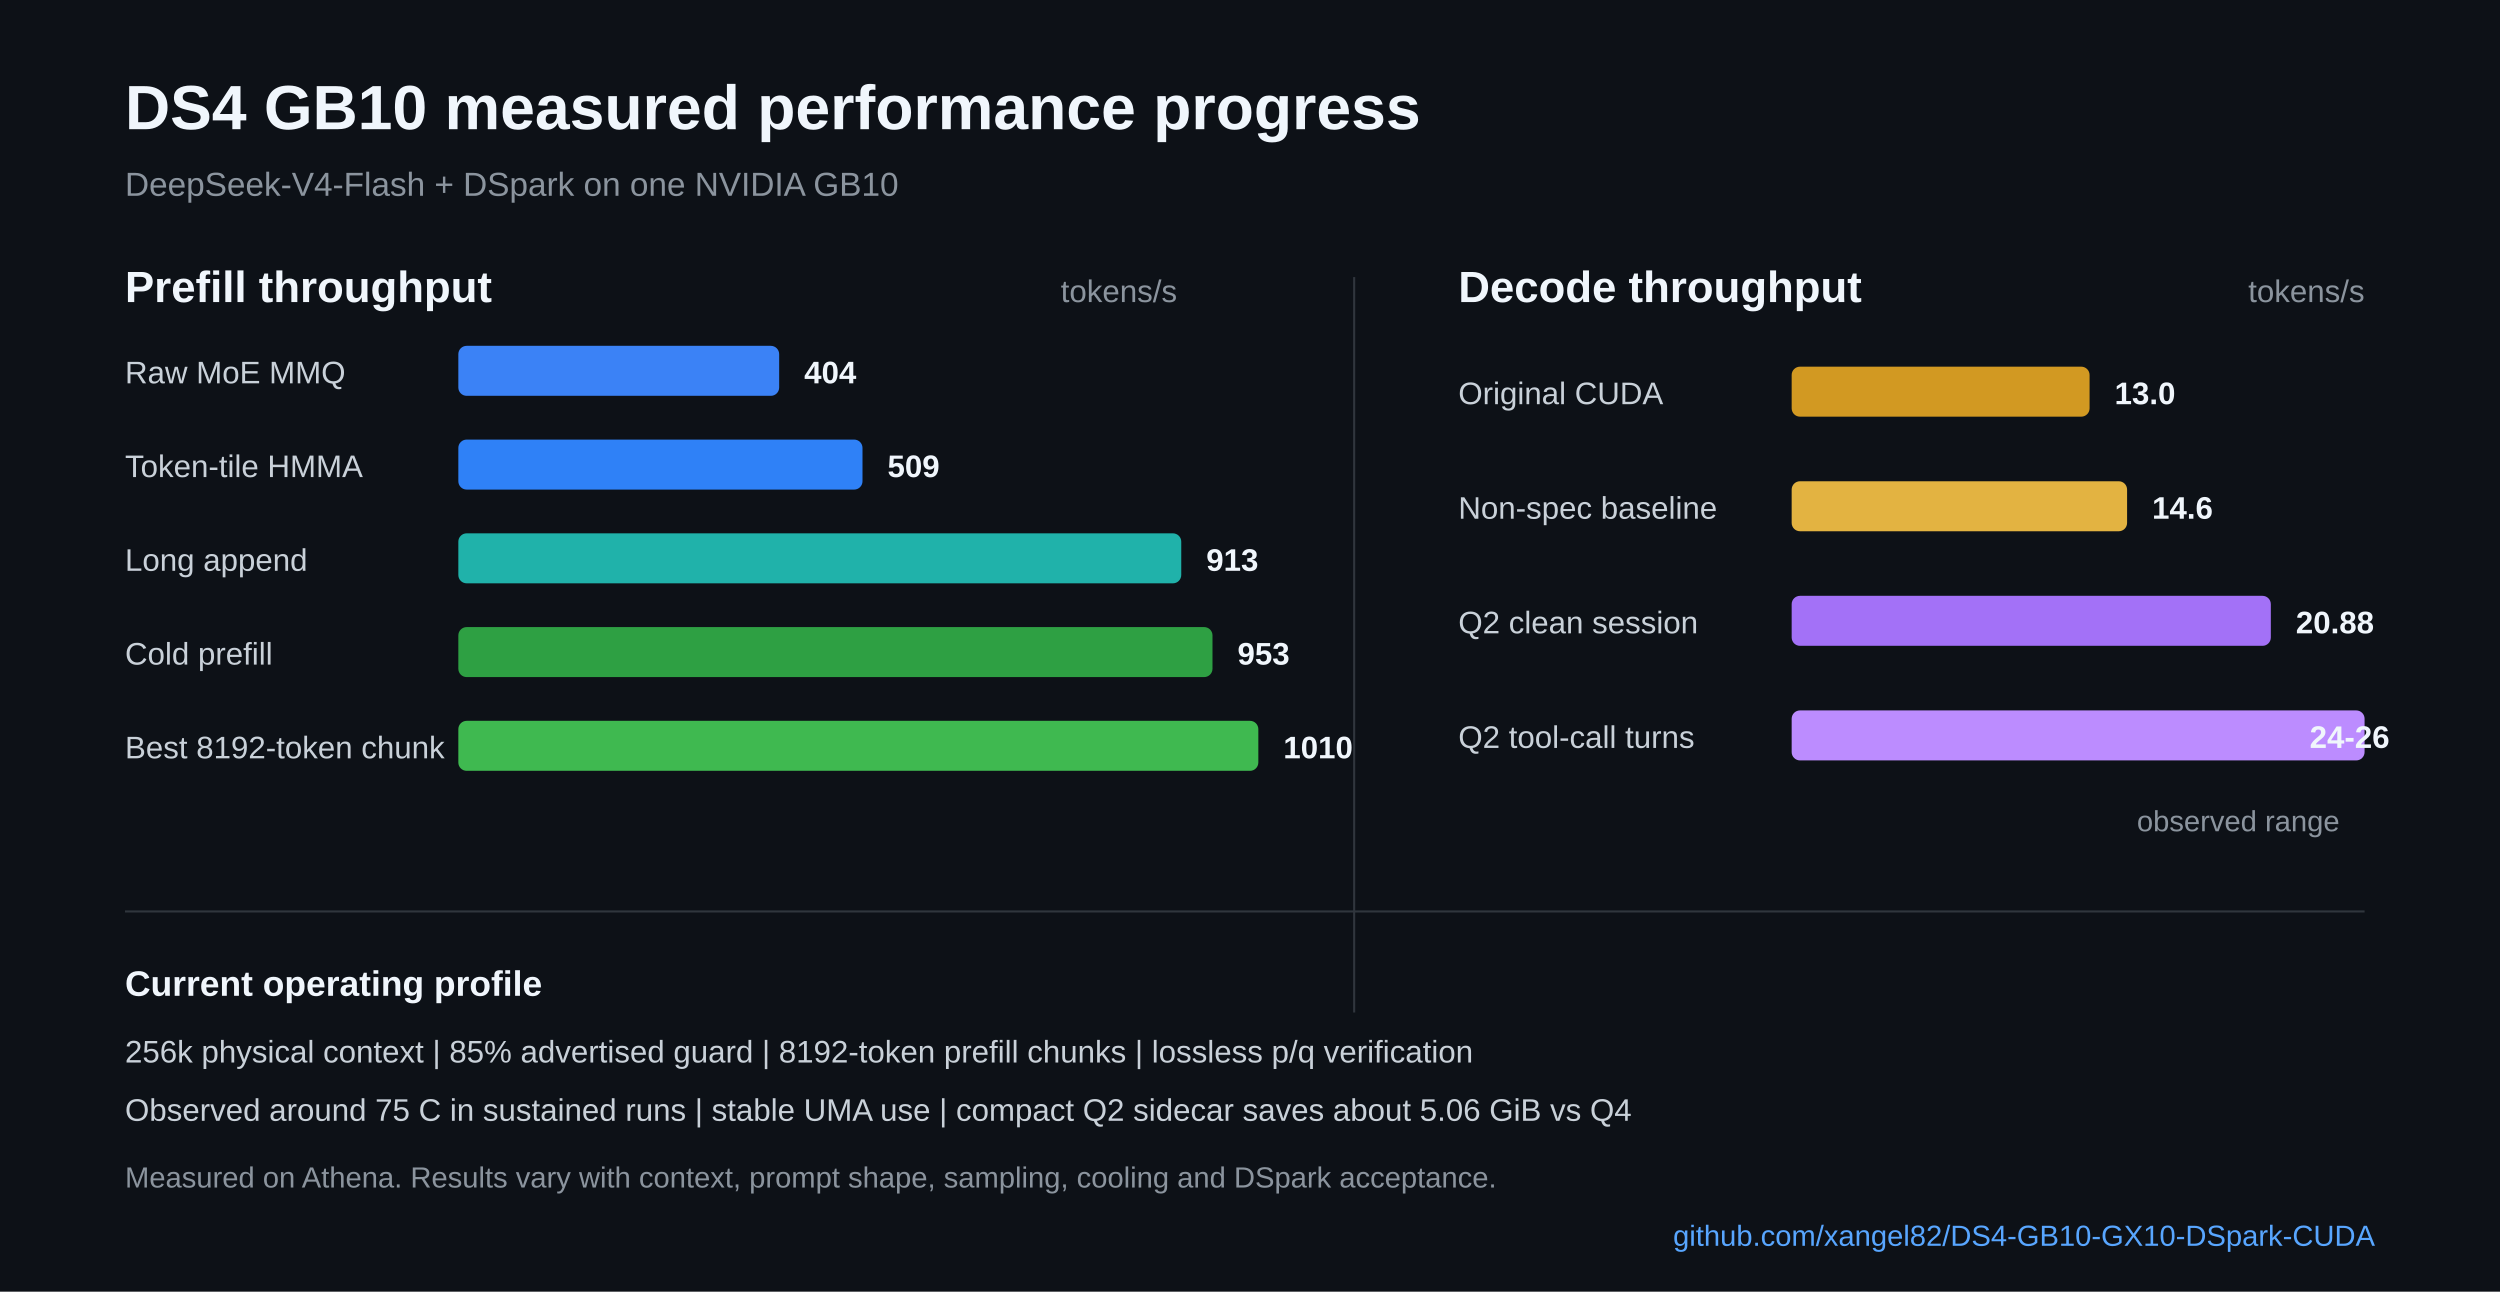
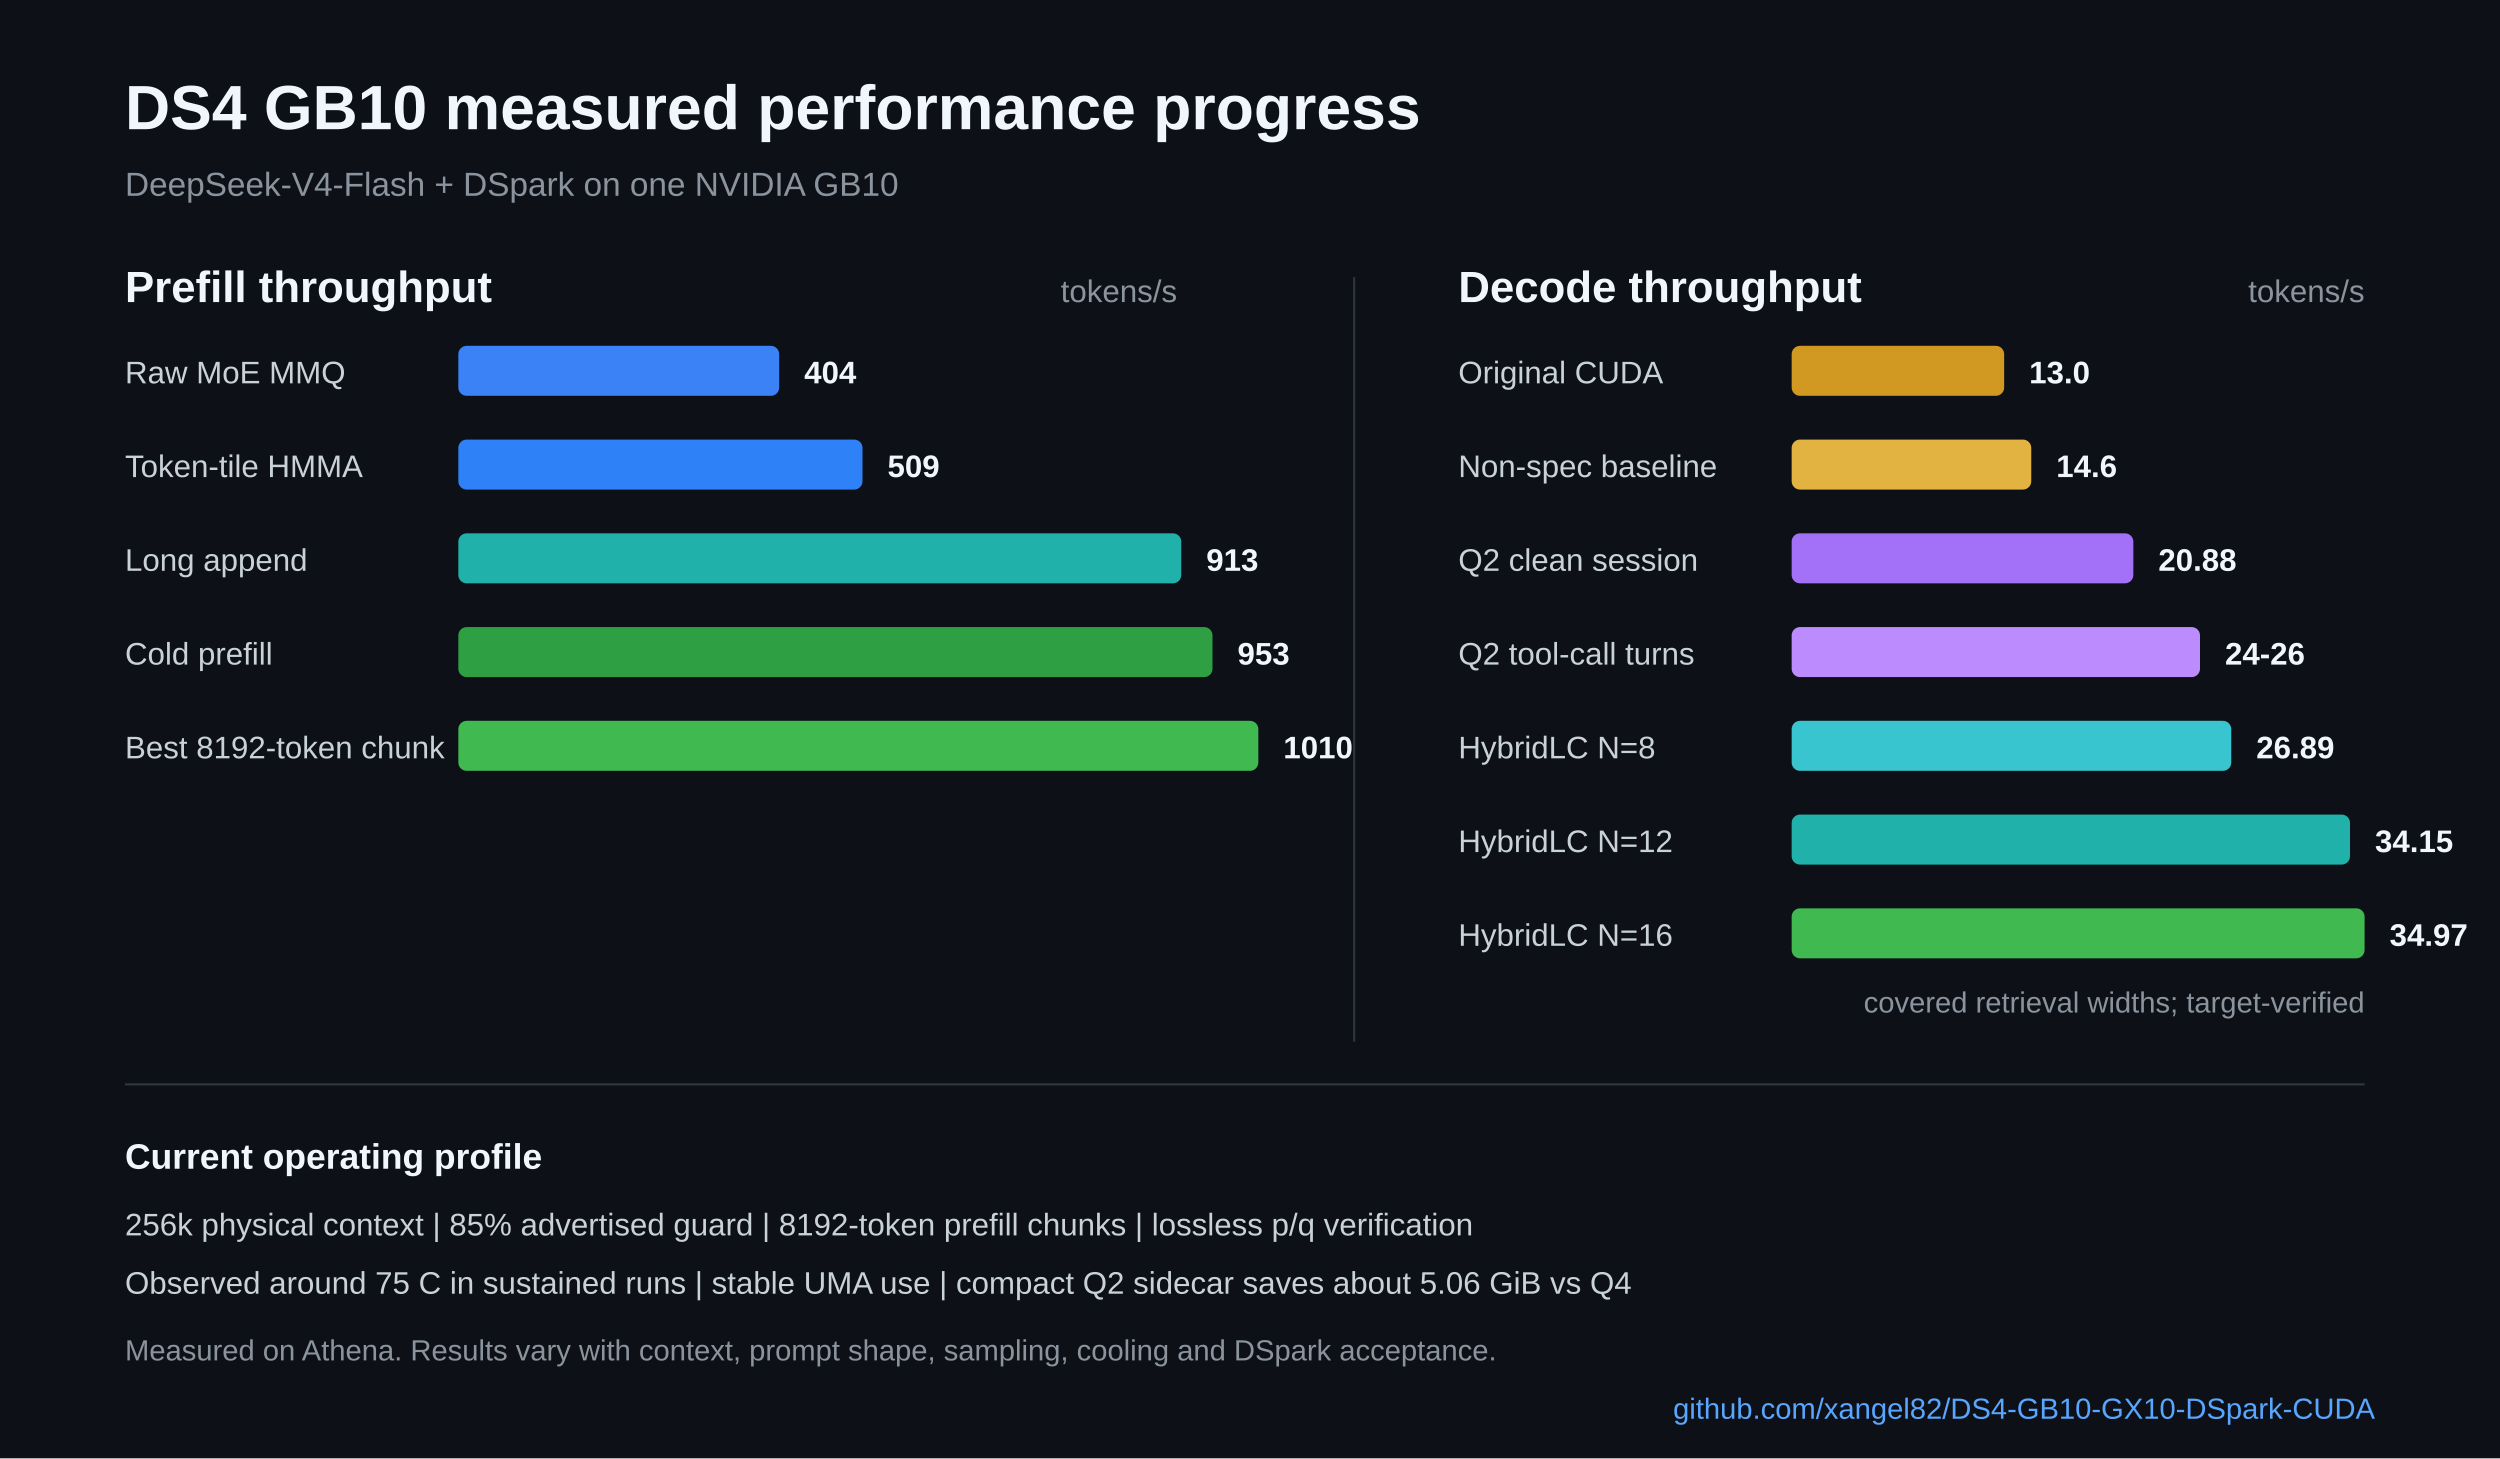
- <svg xmlns="http://www.w3.org/2000/svg" width="1200" height="620" viewBox="0 0 1200 620" role="img" aria-labelledby="title desc">
-   <rect width="1200" height="620" fill="#0d1117" />
+ <svg xmlns="http://www.w3.org/2000/svg" width="1200" height="700" viewBox="0 0 1200 700" role="img" aria-labelledby="title desc">
+   <rect width="1200" height="700" fill="#0d1117" />
  <text x="60" y="62" fill="#f0f6fc" font-family="Arial, Helvetica, sans-serif" font-size="30" font-weight="700">DS4 GB10 measured performance progress</text>
  <text x="60" y="94" fill="#8b949e" font-family="Arial, Helvetica, sans-serif" font-size="16">DeepSeek-V4-Flash + DSpark on one NVIDIA GB10</text>
  <text x="60" y="145" fill="#f0f6fc" font-family="Arial, Helvetica, sans-serif" font-size="21" font-weight="700">Prefill throughput</text>
  <text x="565" y="145" fill="#8b949e" font-family="Arial, Helvetica, sans-serif" font-size="15" text-anchor="end">tokens/s</text>
  <text x="60" y="184" fill="#c9d1d9" font-family="Arial, Helvetica, sans-serif" font-size="15">Raw MoE MMQ</text>
  <rect x="220" y="166" width="154" height="24" rx="4" fill="#3b82f6" />
  <text x="386" y="184" fill="#f0f6fc" font-family="Arial, Helvetica, sans-serif" font-size="15" font-weight="700">404</text>
  <text x="60" y="229" fill="#c9d1d9" font-family="Arial, Helvetica, sans-serif" font-size="15">Token-tile HMMA</text>
  <rect x="220" y="211" width="194" height="24" rx="4" fill="#2f81f7" />
  <text x="426" y="229" fill="#f0f6fc" font-family="Arial, Helvetica, sans-serif" font-size="15" font-weight="700">509</text>
  <text x="60" y="274" fill="#c9d1d9" font-family="Arial, Helvetica, sans-serif" font-size="15">Long append</text>
  <rect x="220" y="256" width="347" height="24" rx="4" fill="#20b2aa" />
  <text x="579" y="274" fill="#f0f6fc" font-family="Arial, Helvetica, sans-serif" font-size="15" font-weight="700">913</text>
  <text x="60" y="319" fill="#c9d1d9" font-family="Arial, Helvetica, sans-serif" font-size="15">Cold prefill</text>
  <rect x="220" y="301" width="362" height="24" rx="4" fill="#2ea043" />
  <text x="594" y="319" fill="#f0f6fc" font-family="Arial, Helvetica, sans-serif" font-size="15" font-weight="700">953</text>
  <text x="60" y="364" fill="#c9d1d9" font-family="Arial, Helvetica, sans-serif" font-size="15">Best 8192-token chunk</text>
  <rect x="220" y="346" width="384" height="24" rx="4" fill="#3fb950" />
  <text x="616" y="364" fill="#f0f6fc" font-family="Arial, Helvetica, sans-serif" font-size="15" font-weight="700">1010</text>
-   <line x1="650" y1="133" x2="650" y2="486" stroke="#30363d" stroke-width="1" />
+   <line x1="650" y1="133" x2="650" y2="500" stroke="#30363d" stroke-width="1" />
  <text x="700" y="145" fill="#f0f6fc" font-family="Arial, Helvetica, sans-serif" font-size="21" font-weight="700">Decode throughput</text>
  <text x="1135" y="145" fill="#8b949e" font-family="Arial, Helvetica, sans-serif" font-size="15" text-anchor="end">tokens/s</text>
-   <text x="700" y="194" fill="#c9d1d9" font-family="Arial, Helvetica, sans-serif" font-size="15">Original CUDA</text>
-   <rect x="860" y="176" width="143" height="24" rx="4" fill="#d29922" />
-   <text x="1015" y="194" fill="#f0f6fc" font-family="Arial, Helvetica, sans-serif" font-size="15" font-weight="700">13.0</text>
-   <text x="700" y="249" fill="#c9d1d9" font-family="Arial, Helvetica, sans-serif" font-size="15">Non-spec baseline</text>
-   <rect x="860" y="231" width="161" height="24" rx="4" fill="#e3b341" />
-   <text x="1033" y="249" fill="#f0f6fc" font-family="Arial, Helvetica, sans-serif" font-size="15" font-weight="700">14.6</text>
-   <text x="700" y="304" fill="#c9d1d9" font-family="Arial, Helvetica, sans-serif" font-size="15">Q2 clean session</text>
-   <rect x="860" y="286" width="230" height="24" rx="4" fill="#a371f7" />
-   <text x="1102" y="304" fill="#f0f6fc" font-family="Arial, Helvetica, sans-serif" font-size="15" font-weight="700">20.88</text>
-   <text x="700" y="359" fill="#c9d1d9" font-family="Arial, Helvetica, sans-serif" font-size="15">Q2 tool-call turns</text>
-   <rect x="860" y="341" width="275" height="24" rx="4" fill="#bc8cff" />
-   <text x="1123" y="399" fill="#8b949e" font-family="Arial, Helvetica, sans-serif" font-size="14" text-anchor="end">observed range</text>
-   <text x="1147" y="359" fill="#f0f6fc" font-family="Arial, Helvetica, sans-serif" font-size="15" font-weight="700" text-anchor="end">24-26</text>
-   <rect x="60" y="437" width="1075" height="1" fill="#30363d" />
-   <text x="60" y="478" fill="#f0f6fc" font-family="Arial, Helvetica, sans-serif" font-size="17" font-weight="700">Current operating profile</text>
-   <text x="60" y="510" fill="#c9d1d9" font-family="Arial, Helvetica, sans-serif" font-size="15">256k physical context  |  85% advertised guard  |  8192-token prefill chunks  |  lossless p/q verification</text>
-   <text x="60" y="538" fill="#c9d1d9" font-family="Arial, Helvetica, sans-serif" font-size="15">Observed around 75 C in sustained runs  |  stable UMA use  |  compact Q2 sidecar saves about 5.06 GiB vs Q4</text>
-   <text x="60" y="570" fill="#8b949e" font-family="Arial, Helvetica, sans-serif" font-size="14">Measured on Athena. Results vary with context, prompt shape, sampling, cooling and DSpark acceptance.</text>
-   <text x="1140" y="598" fill="#58a6ff" font-family="Arial, Helvetica, sans-serif" font-size="14" text-anchor="end">github.com/xangel82/DS4-GB10-GX10-DSpark-CUDA</text>
+   <text x="700" y="184" fill="#c9d1d9" font-family="Arial, Helvetica, sans-serif" font-size="15">Original CUDA</text>
+   <rect x="860" y="166" width="102" height="24" rx="4" fill="#d29922" />
+   <text x="974" y="184" fill="#f0f6fc" font-family="Arial, Helvetica, sans-serif" font-size="15" font-weight="700">13.0</text>
+   <text x="700" y="229" fill="#c9d1d9" font-family="Arial, Helvetica, sans-serif" font-size="15">Non-spec baseline</text>
+   <rect x="860" y="211" width="115" height="24" rx="4" fill="#e3b341" />
+   <text x="987" y="229" fill="#f0f6fc" font-family="Arial, Helvetica, sans-serif" font-size="15" font-weight="700">14.6</text>
+   <text x="700" y="274" fill="#c9d1d9" font-family="Arial, Helvetica, sans-serif" font-size="15">Q2 clean session</text>
+   <rect x="860" y="256" width="164" height="24" rx="4" fill="#a371f7" />
+   <text x="1036" y="274" fill="#f0f6fc" font-family="Arial, Helvetica, sans-serif" font-size="15" font-weight="700">20.88</text>
+   <text x="700" y="319" fill="#c9d1d9" font-family="Arial, Helvetica, sans-serif" font-size="15">Q2 tool-call turns</text>
+   <rect x="860" y="301" width="196" height="24" rx="4" fill="#bc8cff" />
+   <text x="1068" y="319" fill="#f0f6fc" font-family="Arial, Helvetica, sans-serif" font-size="15" font-weight="700">24-26</text>
+   <text x="700" y="364" fill="#c9d1d9" font-family="Arial, Helvetica, sans-serif" font-size="15">HybridLC N=8</text>
+   <rect x="860" y="346" width="211" height="24" rx="4" fill="#39c5cf" />
+   <text x="1083" y="364" fill="#f0f6fc" font-family="Arial, Helvetica, sans-serif" font-size="15" font-weight="700">26.89</text>
+   <text x="700" y="409" fill="#c9d1d9" font-family="Arial, Helvetica, sans-serif" font-size="15">HybridLC N=12</text>
+   <rect x="860" y="391" width="268" height="24" rx="4" fill="#20b2aa" />
+   <text x="1140" y="409" fill="#f0f6fc" font-family="Arial, Helvetica, sans-serif" font-size="15" font-weight="700">34.15</text>
+   <text x="700" y="454" fill="#c9d1d9" font-family="Arial, Helvetica, sans-serif" font-size="15">HybridLC N=16</text>
+   <rect x="860" y="436" width="275" height="24" rx="4" fill="#3fb950" />
+   <text x="1147" y="454" fill="#f0f6fc" font-family="Arial, Helvetica, sans-serif" font-size="15" font-weight="700">34.97</text>
+   <text x="1135" y="486" fill="#8b949e" font-family="Arial, Helvetica, sans-serif" font-size="14" text-anchor="end">covered retrieval widths; target-verified</text>
+   <rect x="60" y="520" width="1075" height="1" fill="#30363d" />
+   <text x="60" y="561" fill="#f0f6fc" font-family="Arial, Helvetica, sans-serif" font-size="17" font-weight="700">Current operating profile</text>
+   <text x="60" y="593" fill="#c9d1d9" font-family="Arial, Helvetica, sans-serif" font-size="15">256k physical context  |  85% advertised guard  |  8192-token prefill chunks  |  lossless p/q verification</text>
+   <text x="60" y="621" fill="#c9d1d9" font-family="Arial, Helvetica, sans-serif" font-size="15">Observed around 75 C in sustained runs  |  stable UMA use  |  compact Q2 sidecar saves about 5.06 GiB vs Q4</text>
+   <text x="60" y="653" fill="#8b949e" font-family="Arial, Helvetica, sans-serif" font-size="14">Measured on Athena. Results vary with context, prompt shape, sampling, cooling and DSpark acceptance.</text>
+   <text x="1140" y="681" fill="#58a6ff" font-family="Arial, Helvetica, sans-serif" font-size="14" text-anchor="end">github.com/xangel82/DS4-GB10-GX10-DSpark-CUDA</text>
</svg>
